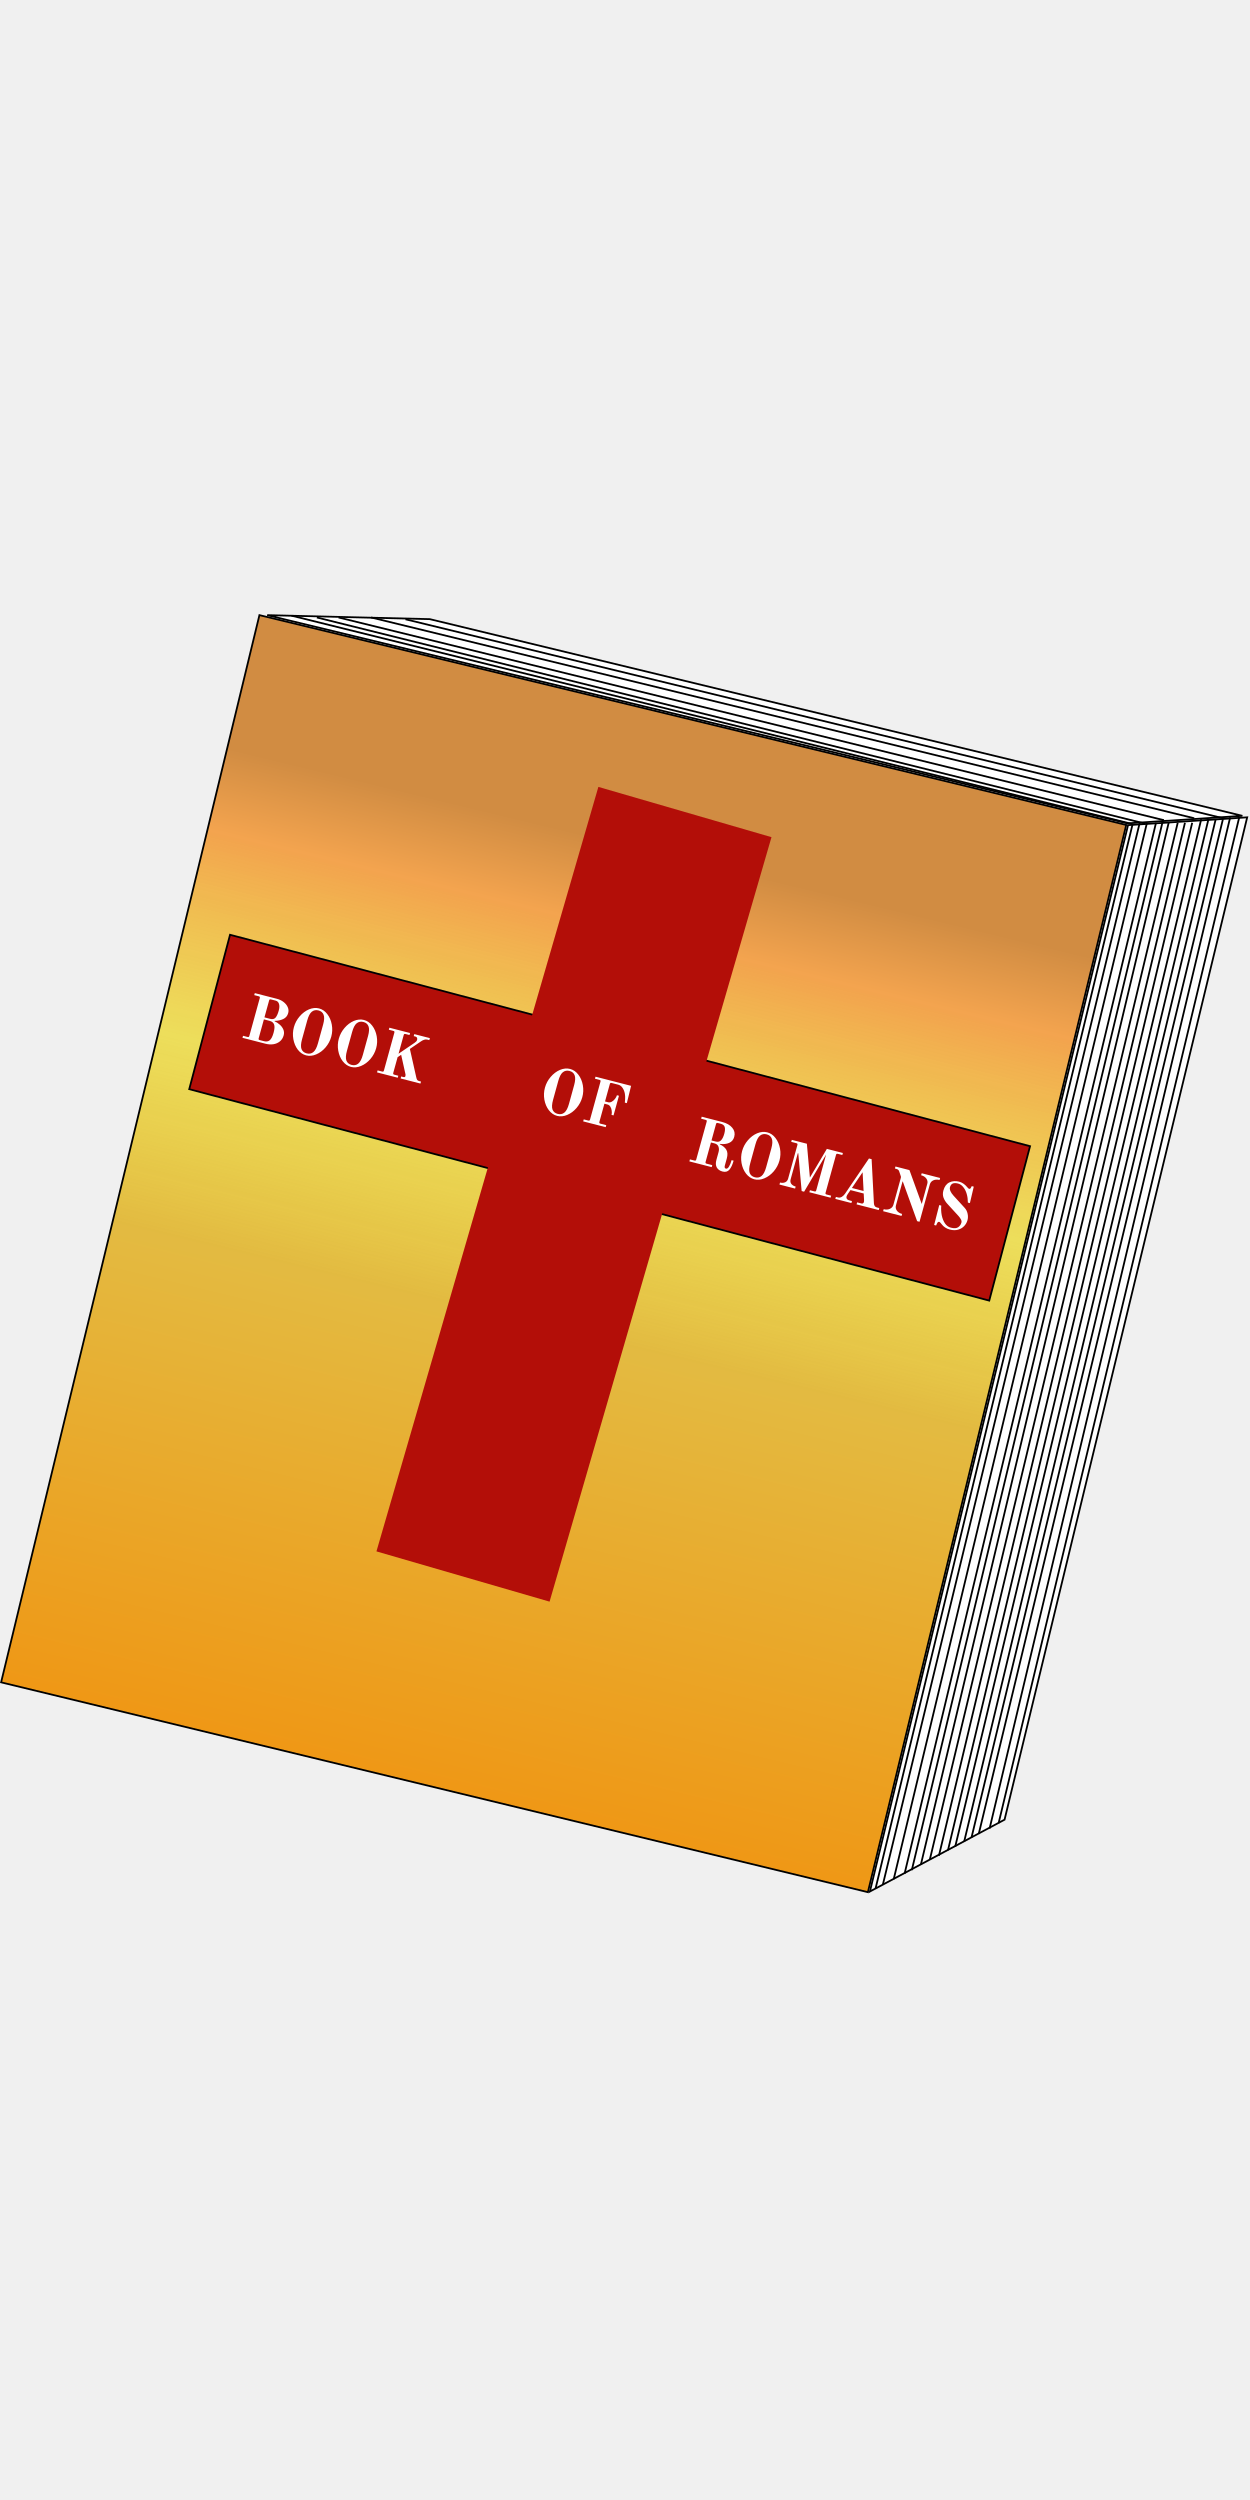
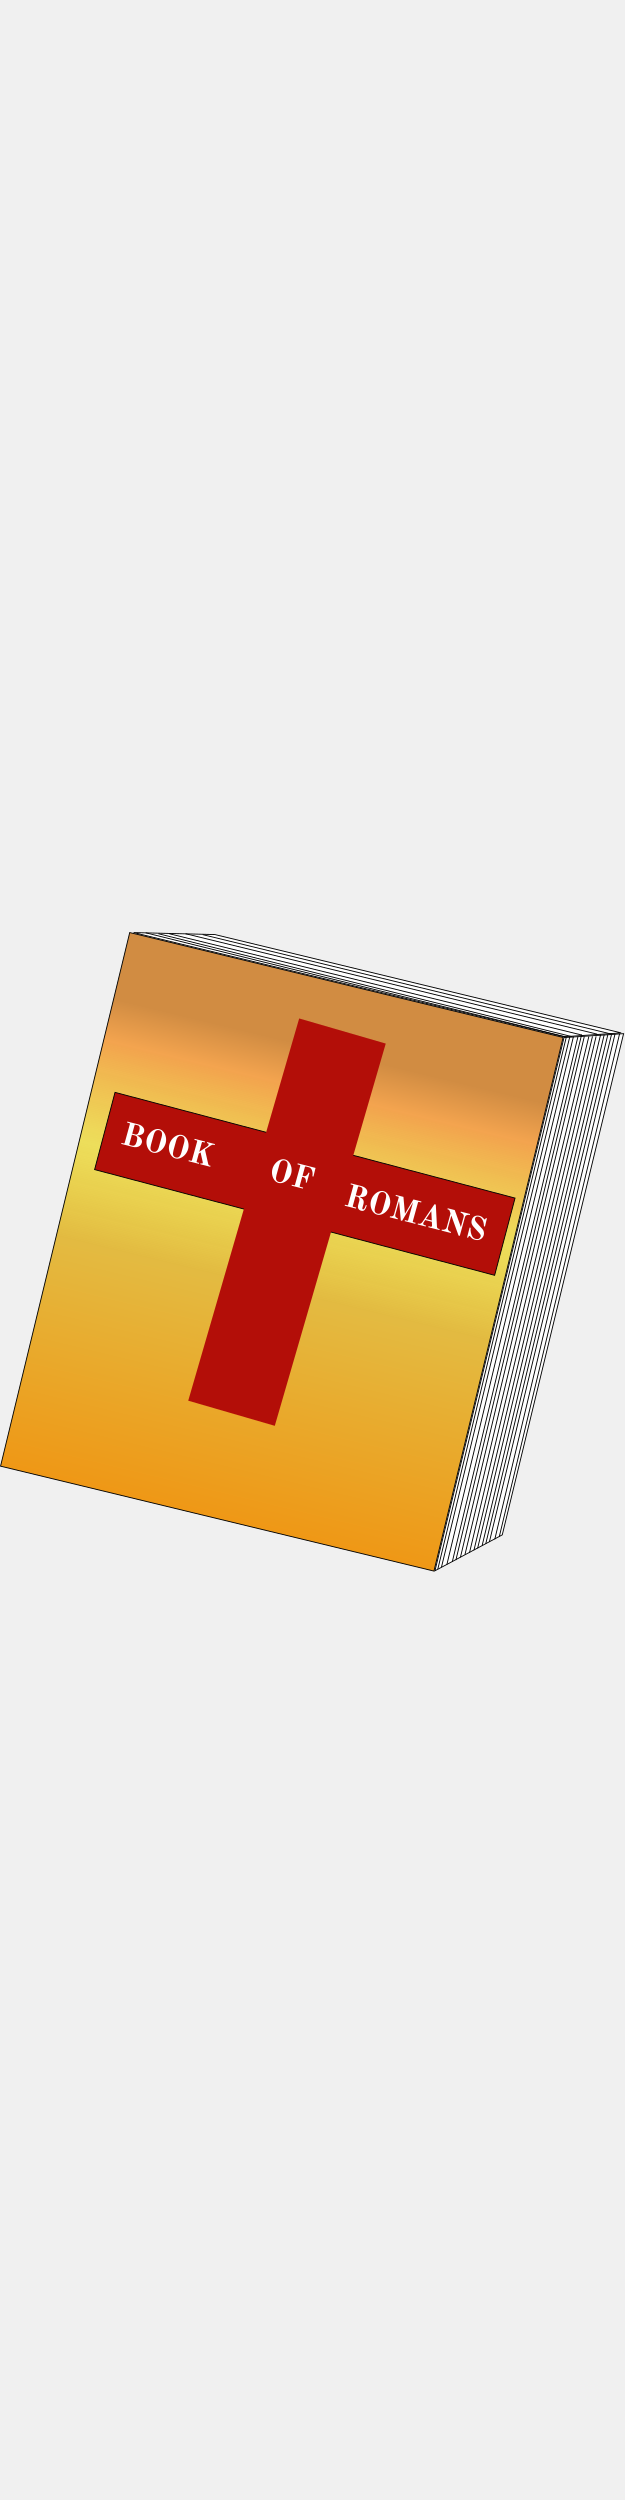
- <svg xmlns="http://www.w3.org/2000/svg" width="200" height="400" viewBox="0 0 691 742" fill="none">
+ <svg xmlns="http://www.w3.org/2000/svg" width="100" height="400" viewBox="0 0 691 742" fill="none">
  <rect x="143.411" y="20.042" width="493" height="607" transform="rotate(13.6074 143.411 20.0421)" fill="url(#paint0_linear_0_1)" fill-opacity="0.97" stroke="black" />
  <path d="M147.708 20.053L237.586 22.261L686.784 130.995L623.22 135.157L147.708 20.053Z" fill="white" stroke="black" />
  <path d="M480.882 725.629L623.576 136.136L689.44 131.823L555.315 685.917L480.882 725.629Z" fill="white" stroke="black" />
  <path d="M676.043 132.826L646.505 255.575L541.043 693.826" stroke="black" />
  <path d="M643.043 132.826L612.629 259.951L504.043 713.826" stroke="black" />
  <path d="M634.043 134.826L603.41 262.607L494.043 718.826" stroke="black" />
  <path d="M639.043 134.826L608.629 261.951L500.043 715.826" stroke="black" />
  <path d="M672.043 132.826L642.505 256.012L537.043 695.826" stroke="black" />
  <path d="M668.043 132.826L638.505 256.45L533.043 697.826" stroke="black" />
  <path d="M664.043 132.826L634.286 257.107L528.043 700.826" stroke="black" />
  <path d="M659.043 134.826L629.505 259.107L524.043 702.826" stroke="black" />
  <path d="M651.043 134.826L621.067 260.201L514.043 707.826" stroke="black" />
  <path d="M685.043 131.826L655.942 253.481L552.043 687.826" stroke="black" />
  <path d="M680.043 131.826L650.942 254.137L547.043 690.826" stroke="black" />
  <path d="M630.043 134.826L598.973 263.264L488.043 721.826" stroke="black" />
  <path d="M626.043 135.826L594.973 264.483L484.043 723.826" stroke="black" />
  <path d="M655.043 134.826L625.286 259.763L519.043 705.826" stroke="black" />
  <path d="M646.043 134.826L616.067 260.857L509.043 710.826" stroke="black" />
  <line x1="175.164" y1="21.341" x2="633.164" y2="135.341" stroke="black" />
  <line x1="161.163" y1="20.341" x2="625.163" y2="135.341" stroke="black" />
  <line x1="187.162" y1="21.341" x2="643.162" y2="133.341" stroke="black" />
  <line x1="205.161" y1="21.34" x2="660.161" y2="132.34" stroke="black" />
  <line x1="224.161" y1="22.34" x2="676.161" y2="132.34" stroke="black" />
  <rect x="127.17" y="196.741" width="457.425" height="88.295" transform="rotate(14.8033 127.17 196.741)" fill="#B30E08" stroke="black" />
  <rect x="330.779" y="115" width="99.651" height="440.055" transform="rotate(16.1877 330.779 115)" fill="#B30E08" />
  <path d="M134.343 252.591L136.784 253.219C137.109 253.302 137.346 253.301 137.494 253.215C137.649 253.106 137.767 252.902 137.85 252.601L143.592 231.778C143.681 231.454 143.683 231.219 143.599 231.074C143.515 230.928 143.31 230.813 142.984 230.73L140.544 230.102L140.85 228.992L153.123 232.147C154.494 232.499 155.703 233.083 156.748 233.896C157.816 234.716 158.586 235.67 159.058 236.757C159.536 237.822 159.619 238.921 159.306 240.054C158.885 241.581 157.975 242.673 156.574 243.329C155.173 243.985 153.587 244.32 151.816 244.335L151.759 244.544C152.783 244.98 153.733 245.596 154.609 246.391C155.515 247.169 156.187 248.073 156.625 249.102C157.063 250.132 157.126 251.213 156.813 252.347C156.424 253.758 155.717 254.877 154.693 255.704C153.668 256.531 152.455 257.049 151.053 257.259C149.681 257.451 148.251 257.356 146.763 256.973L134.037 253.702L134.343 252.591ZM149.395 243.23C150.65 243.553 151.62 243.331 152.304 242.565C152.994 241.777 153.585 240.492 154.076 238.71C154.491 237.206 154.546 235.969 154.241 234.999C153.942 234.005 153.328 233.389 152.398 233.15L149.818 232.487C149.516 232.409 149.279 232.41 149.108 232.49C148.96 232.576 148.841 232.78 148.752 233.104L146.187 242.405L149.395 243.23ZM145.989 255.585C147.22 255.902 148.25 255.733 149.078 255.078C149.935 254.407 150.654 253.018 151.235 250.913C151.815 248.807 151.903 247.269 151.499 246.298C151.124 245.31 150.321 244.657 149.089 244.341L145.881 243.516L143.01 253.927C142.928 254.228 142.925 254.463 143.003 254.632C143.111 254.783 143.315 254.898 143.618 254.975L145.989 255.585ZM169.218 263.415C167.428 262.955 165.9 261.905 164.635 260.267C163.392 258.634 162.569 256.701 162.164 254.466C161.766 252.208 161.87 249.98 162.476 247.782C163.082 245.584 164.136 243.613 165.638 241.868C167.146 240.1 168.859 238.806 170.778 237.986C172.72 237.172 174.586 236.995 176.375 237.455C178.165 237.916 179.681 238.962 180.924 240.594C182.19 242.233 183.021 244.181 183.42 246.439C183.824 248.674 183.723 250.89 183.117 253.088C182.511 255.286 181.454 257.269 179.946 259.037C178.444 260.782 176.723 262.061 174.781 262.875C172.862 263.695 171.008 263.875 169.218 263.415ZM169.524 262.304C170.942 262.669 172.163 262.438 173.188 261.611C174.242 260.767 175.097 259.153 175.754 256.77L178.625 246.359C179.282 243.976 179.368 242.176 178.881 240.961C178.424 239.729 177.487 238.93 176.069 238.566C174.651 238.201 173.415 238.441 172.361 239.285C171.337 240.112 170.496 241.717 169.839 244.1L166.968 254.511C166.311 256.895 166.211 258.702 166.668 259.935C167.154 261.15 168.106 261.94 169.524 262.304ZM194.04 269.796C192.25 269.336 190.722 268.286 189.456 266.648C188.214 265.015 187.39 263.082 186.986 260.847C186.588 258.589 186.692 256.361 187.298 254.163C187.904 251.965 188.958 249.994 190.46 248.249C191.968 246.481 193.681 245.187 195.6 244.367C197.542 243.553 199.407 243.376 201.197 243.836C202.987 244.297 204.503 245.343 205.746 246.975C207.011 248.614 207.843 250.562 208.241 252.82C208.646 255.055 208.545 257.271 207.939 259.469C207.333 261.667 206.276 263.65 204.768 265.418C203.266 267.163 201.544 268.442 199.602 269.256C197.684 270.076 195.829 270.256 194.04 269.796ZM194.346 268.685C195.764 269.05 196.985 268.819 198.009 267.992C199.064 267.148 199.919 265.534 200.576 263.151L203.447 252.74C204.104 250.357 204.189 248.557 203.703 247.342C203.246 246.11 202.309 245.311 200.891 244.947C199.473 244.582 198.237 244.822 197.183 245.666C196.158 246.493 195.318 248.098 194.661 250.481L191.79 260.892C191.133 263.276 191.033 265.083 191.489 266.316C191.976 267.531 192.928 268.321 194.346 268.685ZM208.741 271.717L211.181 272.344C211.507 272.428 211.743 272.427 211.892 272.341C212.046 272.232 212.165 272.027 212.248 271.726L217.989 250.903C218.078 250.579 218.081 250.345 217.997 250.199C217.912 250.054 217.707 249.939 217.382 249.855L214.941 249.228L215.247 248.117L226.684 251.057L226.377 252.168L224.216 251.612C223.914 251.534 223.677 251.535 223.505 251.615C223.357 251.701 223.239 251.906 223.149 252.23L220.317 262.503L229.19 256.458C229.617 256.172 229.924 255.916 230.11 255.692C230.326 255.45 230.482 255.156 230.578 254.808C230.693 254.392 230.672 254.015 230.516 253.678C230.36 253.34 230.097 253.124 229.725 253.028L228.713 252.768L229.02 251.658L237.632 253.872L237.325 254.982L236.105 254.668C235.617 254.543 235.058 254.585 234.427 254.795C233.827 254.987 233.262 255.275 232.733 255.66L226.578 259.838L230.116 275.576C230.259 276.233 230.438 276.712 230.653 277.015C230.875 277.295 231.253 277.504 231.787 277.641L232.729 277.883L232.422 278.994L221.474 276.179L221.781 275.069L223.175 275.427C223.384 275.481 223.578 275.457 223.756 275.354C223.94 275.228 224.057 275.072 224.108 274.887C224.147 274.748 224.165 274.592 224.163 274.418C224.191 274.227 224.194 274.079 224.173 273.974L221.759 263.096L219.791 264.411L217.408 273.053C217.325 273.354 217.322 273.588 217.4 273.757C217.508 273.909 217.713 274.023 218.015 274.101L220.177 274.657L219.871 275.767L208.434 272.827L208.741 271.717Z" fill="white" />
  <path d="M307.988 296.87C306.199 296.41 304.671 295.36 303.405 293.722C302.163 292.089 301.339 290.156 300.935 287.921C300.537 285.663 300.641 283.435 301.247 281.237C301.853 279.039 302.907 277.068 304.408 275.323C305.916 273.555 307.63 272.261 309.548 271.441C311.49 270.627 313.356 270.45 315.146 270.911C316.936 271.371 318.452 272.417 319.694 274.05C320.96 275.688 321.792 277.636 322.19 279.894C322.594 282.129 322.494 284.345 321.888 286.543C321.282 288.741 320.225 290.724 318.717 292.492C317.215 294.237 315.493 295.516 313.551 296.33C311.632 297.15 309.778 297.33 307.988 296.87ZM308.295 295.759C309.713 296.124 310.934 295.893 311.958 295.066C313.012 294.222 313.868 292.608 314.525 290.225L317.396 279.814C318.053 277.431 318.138 275.632 317.652 274.416C317.195 273.184 316.258 272.386 314.84 272.021C313.422 271.657 312.186 271.896 311.132 272.74C310.107 273.567 309.266 275.172 308.609 277.555L305.739 287.967C305.082 290.35 304.981 292.157 305.438 293.39C305.925 294.605 306.877 295.395 308.295 295.759ZM322.689 298.791L325.13 299.418C325.455 299.502 325.692 299.501 325.84 299.415C325.995 299.306 326.113 299.101 326.196 298.8L331.938 277.977C332.027 277.654 332.03 277.419 331.945 277.273C331.861 277.128 331.656 277.013 331.331 276.929L328.89 276.302L329.196 275.191L348.861 280.247L346.518 289.828L345.402 289.541C345.453 289.356 345.509 288.701 345.57 287.577C345.631 286.453 345.581 285.461 345.42 284.602C345.219 283.436 344.802 282.375 344.169 281.419C343.56 280.47 342.744 279.863 341.721 279.6L338.164 278.686C337.862 278.609 337.625 278.61 337.454 278.689C337.306 278.775 337.187 278.98 337.098 279.304L334.457 288.883L336.235 289.34C336.863 289.501 337.514 289.396 338.189 289.024C338.864 288.653 339.455 288.136 339.961 287.473C340.497 286.793 340.857 286.118 341.042 285.447L342.158 285.734L339.163 296.596L338.047 296.309C338.239 295.615 338.274 294.856 338.152 294.032C338.061 293.191 337.818 292.447 337.423 291.801C337.029 291.154 336.518 290.75 335.891 290.589L334.112 290.132L331.357 300.127C331.274 300.428 331.271 300.663 331.349 300.831C331.457 300.983 331.662 301.097 331.964 301.175L335.137 301.991L334.83 303.101L322.383 299.901L322.689 298.791Z" fill="white" />
  <path d="M399.441 327.63C397.953 327.248 396.889 326.504 396.248 325.397C395.63 324.297 395.558 322.891 396.03 321.179L397.216 316.875C397.523 315.765 397.502 314.756 397.155 313.849C396.83 312.948 396.099 312.351 394.96 312.058L393.007 311.556L390.06 322.246C389.977 322.546 389.975 322.781 390.053 322.95C390.16 323.101 390.365 323.216 390.667 323.294L393.736 324.082L393.429 325.193L381.087 322.02L381.393 320.909L383.834 321.537C384.159 321.621 384.396 321.619 384.544 321.534C384.698 321.425 384.817 321.22 384.9 320.919L390.641 300.096C390.731 299.772 390.733 299.537 390.649 299.392C390.565 299.246 390.36 299.132 390.034 299.048L387.594 298.421L387.9 297.31L399.196 300.214C401.707 300.859 403.576 301.935 404.804 303.44C406.038 304.921 406.397 306.599 405.88 308.473C405.44 310.07 404.5 311.178 403.059 311.799C401.642 312.426 399.936 312.607 397.943 312.342L397.876 312.585C399.6 313.375 400.816 314.382 401.525 315.604C402.239 316.804 402.316 318.422 401.755 320.458L400.692 324.31C400.424 325.282 400.616 325.851 401.267 326.018C401.871 326.174 402.45 325.79 403.003 324.867C403.556 323.944 404.031 322.765 404.426 321.33L405.542 321.617C404.923 323.861 404.139 325.53 403.191 326.625C402.248 327.695 400.998 328.031 399.441 327.63ZM395.65 311.046C396.882 311.363 397.866 311.133 398.603 310.356C399.34 309.579 399.932 308.381 400.378 306.762C400.812 305.188 400.893 303.946 400.622 303.033C400.351 302.121 399.599 301.507 398.367 301.19L396.868 300.805C396.566 300.727 396.329 300.728 396.158 300.808C396.01 300.894 395.891 301.099 395.802 301.423L393.314 310.446L395.65 311.046ZM416.983 331.917C415.193 331.457 413.665 330.407 412.399 328.769C411.157 327.136 410.333 325.203 409.929 322.968C409.531 320.71 409.635 318.482 410.241 316.284C410.847 314.086 411.901 312.115 413.402 310.37C414.91 308.602 416.624 307.308 418.543 306.488C420.485 305.674 422.35 305.497 424.14 305.957C425.93 306.418 427.446 307.464 428.689 309.096C429.954 310.735 430.786 312.683 431.184 314.941C431.589 317.176 431.488 319.392 430.882 321.59C430.276 323.788 429.219 325.771 427.711 327.539C426.209 329.284 424.487 330.563 422.545 331.377C420.627 332.197 418.772 332.377 416.983 331.917ZM417.289 330.806C418.707 331.171 419.928 330.94 420.952 330.113C422.007 329.269 422.862 327.655 423.519 325.272L426.39 314.861C427.047 312.478 427.132 310.679 426.646 309.463C426.189 308.231 425.252 307.433 423.834 307.068C422.416 306.704 421.18 306.943 420.126 307.787C419.101 308.614 418.261 310.219 417.604 312.602L414.733 323.014C414.076 325.397 413.976 327.204 414.432 328.437C414.919 329.652 415.871 330.442 417.289 330.806ZM441.293 317.54L441.048 317.477L437.077 331.879C436.79 332.921 436.922 333.797 437.473 334.508C438.053 335.203 438.843 335.678 439.842 335.935L439.536 337.046L430.889 334.823L431.195 333.712C432.195 333.969 433.114 333.933 433.951 333.603C434.818 333.256 435.396 332.562 435.683 331.521L440.793 312.989C440.882 312.665 440.884 312.43 440.8 312.284C440.716 312.139 440.511 312.024 440.185 311.94L437.396 311.223L437.702 310.113L446.035 312.255L447.708 330.97L457.088 315.096L465.944 317.373L465.638 318.484L463.197 317.856C462.895 317.778 462.658 317.78 462.487 317.859C462.339 317.945 462.22 318.15 462.131 318.474L456.389 339.297C456.306 339.598 456.304 339.832 456.382 340.001C456.489 340.153 456.694 340.267 456.997 340.345L459.437 340.972L459.131 342.083L447.416 339.071L447.722 337.961L450.163 338.588C450.488 338.672 450.725 338.671 450.873 338.585C451.028 338.476 451.146 338.271 451.229 337.97L456.674 318.223L444.512 338.771L443.152 338.421L441.293 317.54ZM462.075 341.65L463.26 341.955C463.958 342.134 464.647 342.027 465.328 341.632C466.016 341.214 466.608 340.648 467.104 339.933L480.364 320.411L481.829 320.788L483.099 345.16C483.169 346.441 483.692 347.208 484.668 347.459L486.063 347.817L485.757 348.928L473.519 345.782L473.825 344.671L476.335 345.316C476.614 345.388 476.864 345.341 477.084 345.174C477.333 344.991 477.5 344.749 477.583 344.448C477.653 344.193 477.676 343.84 477.651 343.388L477.454 339.769L470.132 337.887L468.816 339.816C468.382 340.398 468.091 340.955 467.945 341.487C467.83 341.903 467.89 342.315 468.126 342.723C468.392 343.113 468.792 343.377 469.327 343.515L470.966 343.936L470.659 345.047L461.769 342.761L462.075 341.65ZM470.939 336.719L477.39 338.377L476.848 328.018L470.939 336.719ZM499.068 333.135L498.929 333.1L495.283 346.322C494.99 347.386 495.157 348.359 495.786 349.239C496.438 350.125 497.403 350.732 498.681 351.061L498.375 352.171L488.194 349.554L488.5 348.444C489.779 348.772 490.917 348.706 491.916 348.244C492.937 347.788 493.595 347.028 493.889 345.964L497.974 331.145C498.045 330.89 498.072 330.699 498.058 330.571C498.043 330.444 497.986 330.243 497.888 329.97L497.067 327.529C496.93 327.123 496.738 326.825 496.491 326.638C496.251 326.428 495.863 326.254 495.328 326.116L494.701 325.955L495.007 324.844L502.747 326.834L509.532 345.562L512.603 334.422C512.897 333.358 512.718 332.383 512.066 331.497C511.437 330.616 510.484 330.012 509.205 329.683L509.511 328.573L519.692 331.19L519.386 332.301C518.108 331.972 516.958 332.036 515.936 332.492C514.937 332.953 514.291 333.716 513.998 334.781L508.314 355.395L506.989 355.055L499.068 333.135ZM525.073 359.704C524.05 359.441 523.174 359.054 522.443 358.545C521.706 358.058 521.131 357.526 520.718 356.949C520.291 356.418 519.981 356.053 519.787 355.855C519.599 355.633 519.401 355.495 519.192 355.442C518.703 355.316 518.293 355.632 517.96 356.388L517.479 357.454L516.398 357.176L519.213 346.156L520.329 346.443C520.169 348.285 520.259 350.079 520.599 351.827C520.962 353.58 521.559 355.071 522.39 356.301C523.244 357.536 524.31 358.318 525.589 358.647C527.425 359.119 528.792 359.037 529.689 358.4C530.586 357.764 531.175 356.937 531.456 355.919C531.622 355.317 531.548 354.728 531.234 354.152C530.949 353.558 530.474 352.891 529.807 352.15L523.666 345.442C522.765 344.467 522.074 343.361 521.594 342.122C521.138 340.89 521.107 339.557 521.503 338.122C522.121 335.878 523.232 334.379 524.833 333.627C526.464 332.857 528.244 332.72 530.174 333.216C531.824 333.64 533.315 334.643 534.646 336.224C535.066 336.778 535.427 337.093 535.729 337.171C536.148 337.279 536.477 337.078 536.716 336.57L537.184 335.687L538.3 335.974L536.16 345.086L535.045 344.8C535.043 343.09 534.826 341.485 534.393 339.986C533.96 338.488 533.322 337.234 532.48 336.224C531.668 335.198 530.704 334.541 529.589 334.254C528.357 333.938 527.371 333.945 526.633 334.275C525.918 334.612 525.427 335.266 525.159 336.238C524.795 337.556 525.463 339.153 527.161 341.026L533.327 347.777C534.108 348.647 534.628 349.697 534.886 350.928C535.167 352.165 535.145 353.373 534.82 354.553C534.488 355.756 533.882 356.827 533.001 357.765C532.12 358.703 531.002 359.37 529.649 359.765C528.295 360.16 526.77 360.14 525.073 359.704Z" fill="white" />
  <defs>
    <linearGradient id="paint0_linear_0_1" x1="390.043" y1="19.439" x2="390.043" y2="627.438" gradientUnits="userSpaceOnUse">
      <stop offset="0.125" stop-color="#CF883C" />
      <stop offset="0.202" stop-color="#F3A149" />
      <stop offset="0.391" stop-color="#ECD827" stop-opacity="0.763" />
      <stop offset="0.572" stop-color="#E2B83B" />
      <stop offset="1" stop-color="#EE940E" />
      <stop offset="1" stop-color="#F4942D" />
    </linearGradient>
  </defs>
</svg>
